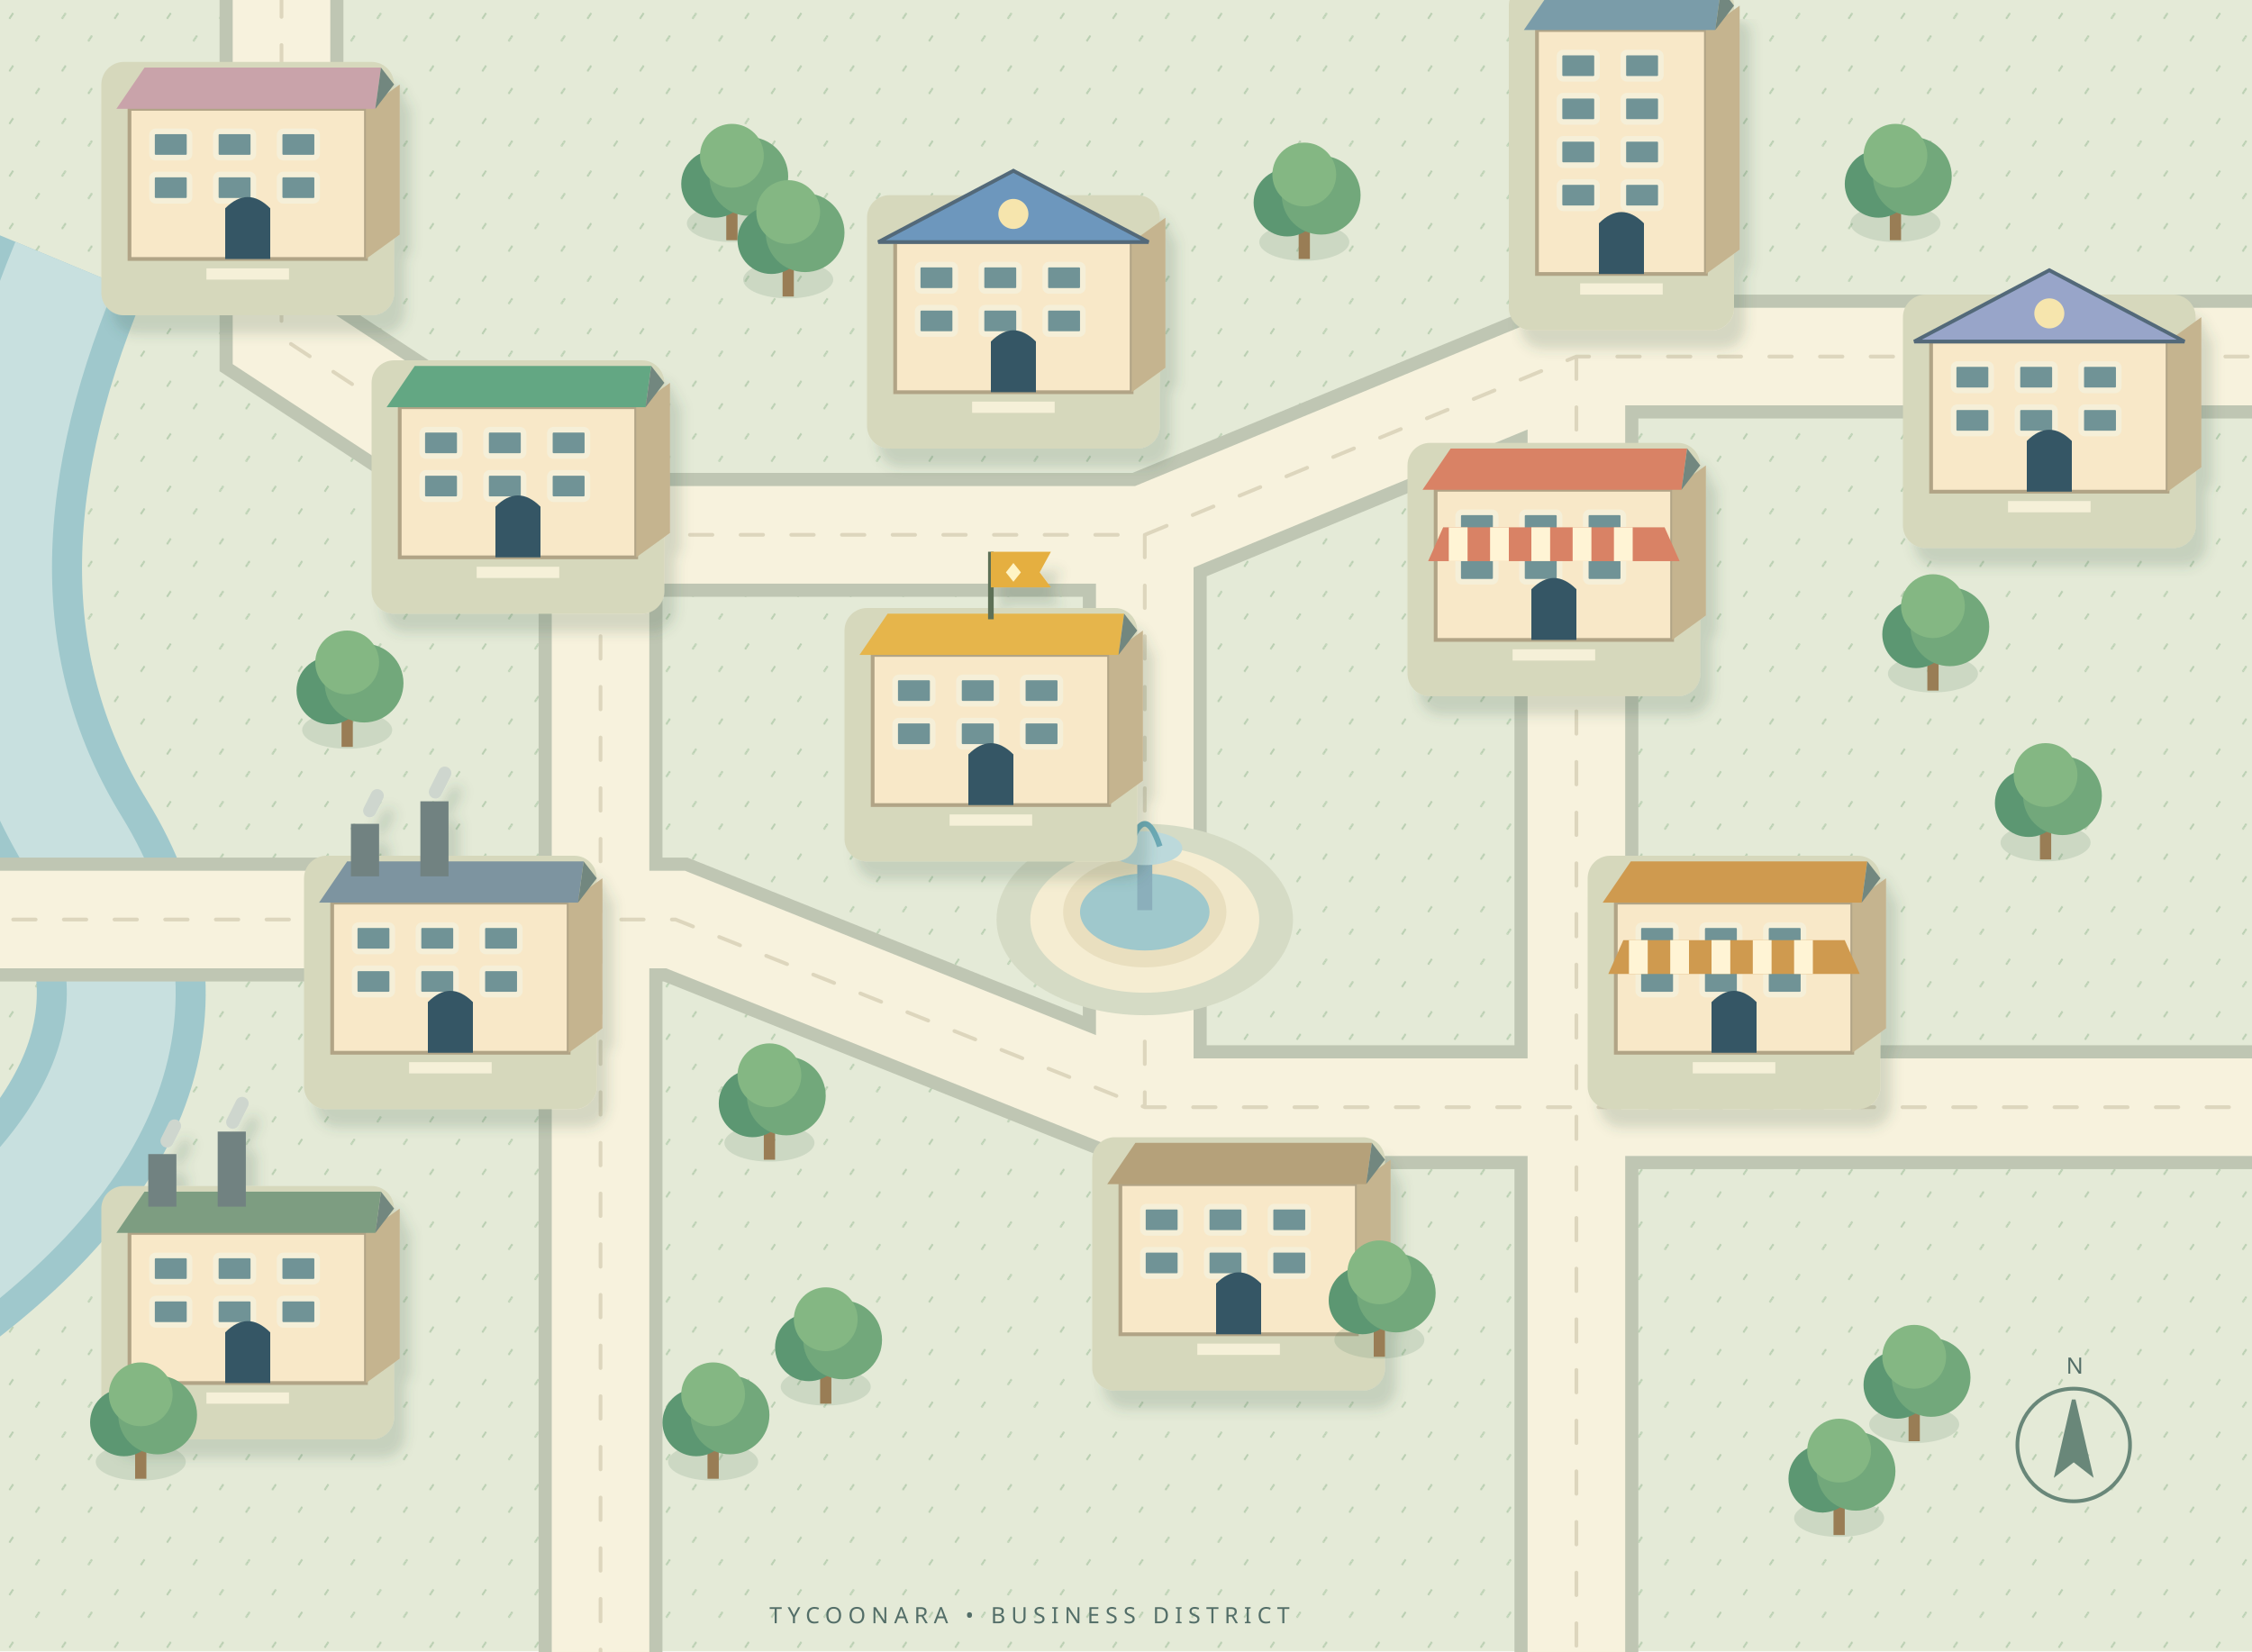
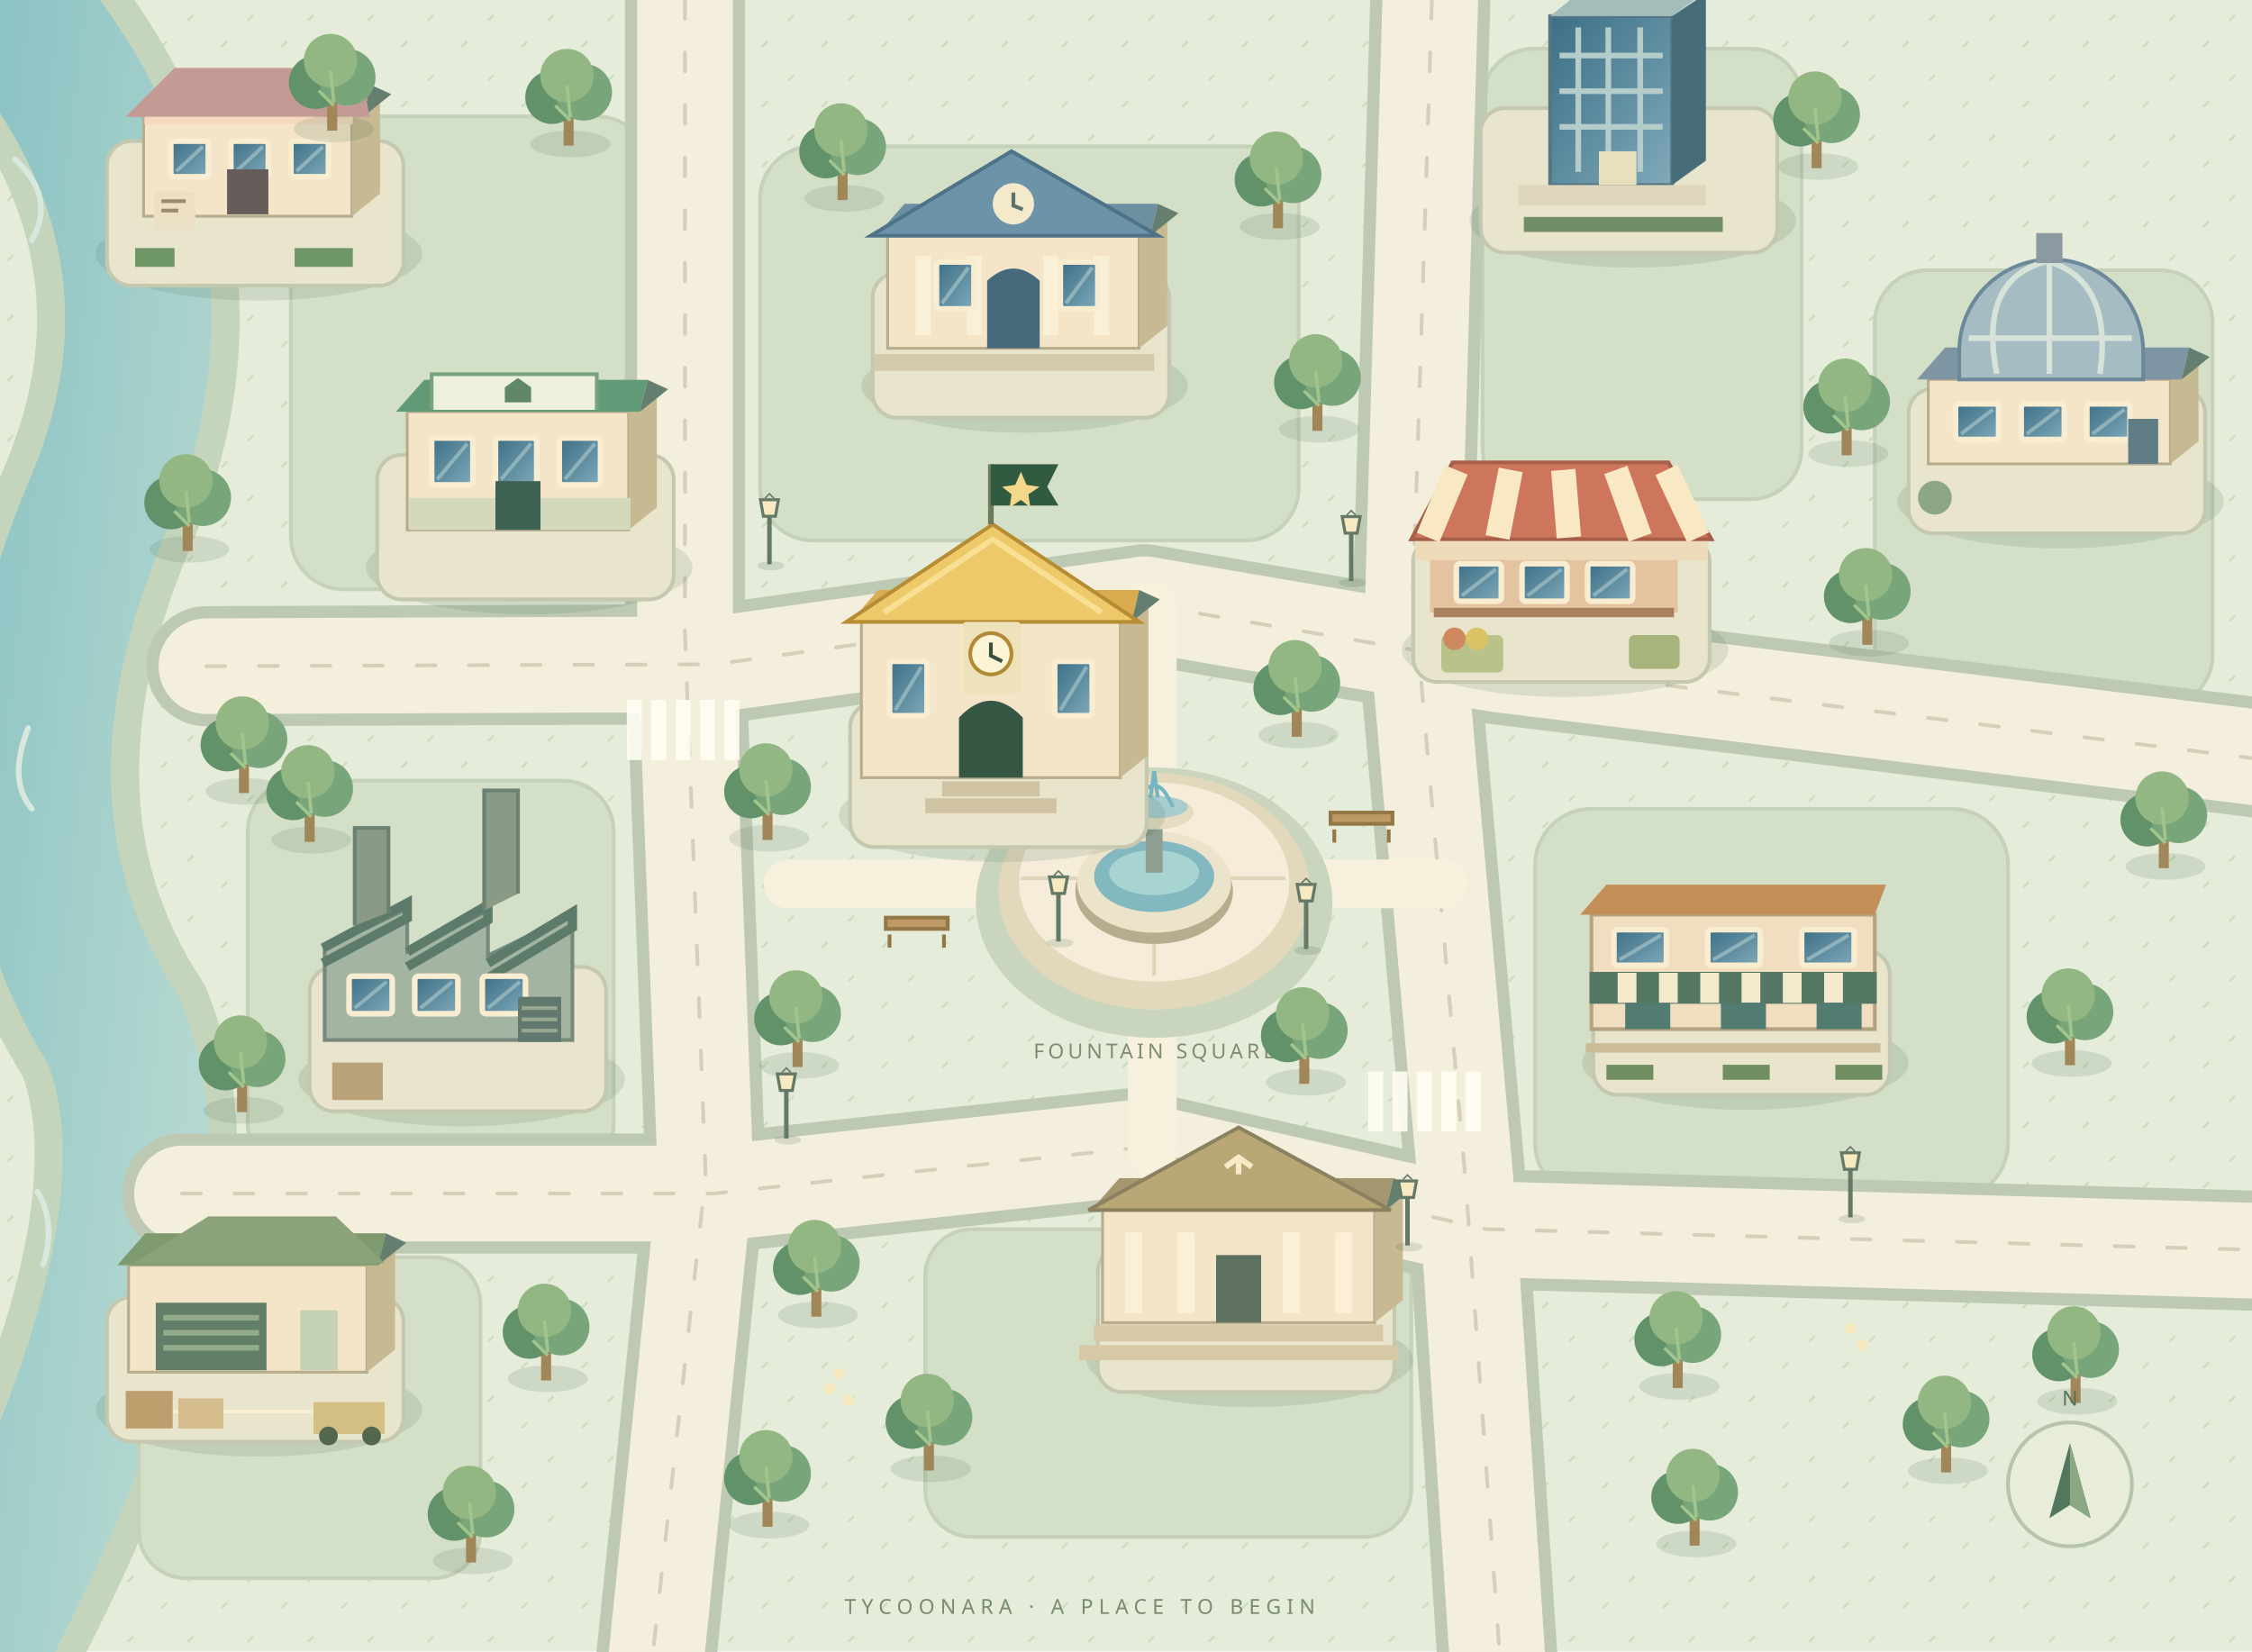
<svg xmlns="http://www.w3.org/2000/svg" viewBox="0 0 1200 880">
  <defs>
-     <pattern id="grass" width="28" height="28" patternUnits="userSpaceOnUse">
-       <path d="m5 10 2-3m12 15 2-3" stroke="#b9ceb1" stroke-width="1" />
+     <pattern id="lawn" width="32" height="32" patternUnits="userSpaceOnUse">
+       <path d="m4 11 3-3m15 17 3-3" stroke="#b8cda9" stroke-width="1.2" opacity=".5" />
    </pattern>
-     <filter id="shadow" x="-30%" y="-30%" width="180%" height="180%">
-       <feDropShadow dx="6" dy="10" stdDeviation="3" flood-color="#3f624d" flood-opacity=".18" />
-     </filter>
+     <linearGradient id="water" x2="1" y2="1">
+       <stop stop-color="#84bfc2" />
+       <stop offset="1" stop-color="#b5d8d0" />
+     </linearGradient>
+     <linearGradient id="glass" x2="1" y2="1">
+       <stop stop-color="#3c6e85" />
+       <stop offset="1" stop-color="#7faaba" />
+     </linearGradient>
+     <symbol id="tree" viewBox="0 0 54 68">
+       <ellipse cx="28" cy="59" rx="24" ry="8" fill="#385d3d" opacity=".13" />
+       <path d="M27 42v18" stroke="#a18658" stroke-width="6" />
+       <circle cx="17" cy="31" r="16" fill="#61926a" />
+       <circle cx="36" cy="28" r="17" fill="#79a57b" />
+       <circle cx="26" cy="18" r="16" fill="#93b782" />
+       <path d="m26 24 2 19m-9-7 9 9" fill="none" stroke="#a2c48d" stroke-width="2" />
+     </symbol>
+     <symbol id="lamp" viewBox="0 0 20 53">
+       <ellipse cx="11" cy="49" rx="9" ry="3" fill="#355c3a" opacity=".15" />
+       <path d="M10 13v35" stroke="#657967" stroke-width="3" />
+       <path d="M4 5h12l-2 11H6Z" fill="#f7eac0" stroke="#657967" stroke-width="2" />
+       <path d="m7 4 3-3 3 3" stroke="#657967" fill="none" />
+     </symbol>
  </defs>
-   <rect width="1200" height="880" fill="#e4ead7" />
-   <rect width="1200" height="880" fill="url(#grass)" />
-   <path d="M-60 700Q120 580 40 450T35 140" fill="none" stroke="#9fc8cc" stroke-width="90" />
-   <path d="M-60 700Q120 580 40 450T35 140" fill="none" stroke="#c8e0df" stroke-width="58" />
-   <g fill="none" stroke-linecap="round">
-     <path d="M150-30 150 180 310 285 610 285 840 190 1240 190M-20 490 360 490 610 590 1230 590M320 285 320 880M840 190 840 880M610 285 610 590" stroke="#bfc6b3" stroke-width="66" />
-     <path d="M150-30 150 180 310 285 610 285 840 190 1240 190M-20 490 360 490 610 590 1230 590M320 285 320 880M840 190 840 880M610 285 610 590" stroke="#f7f2dd" stroke-width="52" />
-     <path d="M150-30 150 180 310 285 610 285 840 190 1240 190M-20 490 360 490 610 590 1230 590M320 285 320 880M840 190 840 880M610 285 610 590" stroke="#ddd6bd" stroke-width="2" stroke-dasharray="12 15" />
-   </g>
-   <ellipse cx="610" cy="490" rx="79" ry="51" fill="#d5dbc5" />
-   <ellipse cx="610" cy="490" rx="61" ry="39" fill="#f5edd2" />
-   <ellipse cx="610" cy="486" rx="39" ry="25" fill="#9fc8cc" stroke="#e9dfbf" stroke-width="9" />
-   <path d="M610 455v30" stroke="#8bafbb" stroke-width="8" />
-   <ellipse cx="610" cy="452" rx="20" ry="9" fill="#bcd9db" />
-   <path d="M602 451q8-24 16 0" stroke="#6daab6" stroke-width="3" fill="none" />
-   <g transform="translate(465.0,334.0)" filter="url(#shadow)">
-     <rect x="-15" y="-10" width="156" height="135" rx="12" fill="#d6d8bc" />
-     <path d="M0 15h126v80H0Z" fill="#f8e8c8" stroke="#b1a486" stroke-width="2" />
-     <path d="M126 15l18-13v80l-18 13Z" fill="#c5b48f" />
-     <path d="M-7 15 8-7h126l-3 22Z" fill="#e6b54b" />
-     <path d="m131 15 10-13-7-9-3 22Z" fill="#72877f" />
-     <rect x="12" y="27" width="20" height="14" rx="2" fill="#709396" stroke="#f5efd8" stroke-width="3" />
-     <rect x="12" y="50" width="20" height="14" rx="2" fill="#709396" stroke="#f5efd8" stroke-width="3" />
-     <rect x="46" y="27" width="20" height="14" rx="2" fill="#709396" stroke="#f5efd8" stroke-width="3" />
-     <rect x="46" y="50" width="20" height="14" rx="2" fill="#709396" stroke="#f5efd8" stroke-width="3" />
-     <rect x="80" y="27" width="20" height="14" rx="2" fill="#709396" stroke="#f5efd8" stroke-width="3" />
-     <rect x="80" y="50" width="20" height="14" rx="2" fill="#709396" stroke="#f5efd8" stroke-width="3" />
-     <path d="M51.0 95v-27q12-12 24 0v27Z" fill="#355765" />
-     <path d="M41.0 100h44v6h-44Z" fill="#f5f0d8" />
-     <path d="M63.0-4v-36" stroke="#5d6f57" stroke-width="3" />
-     <path d="M63.0-40h32l-6 11 6 8h-32" fill="#e5af41" />
-     <path d="m75.0-34 4 5-4 5-4-5Z" fill="#fff4c4" />
-   </g>
-   <g transform="translate(213.0,202.0)" filter="url(#shadow)">
-     <rect x="-15" y="-10" width="156" height="135" rx="12" fill="#d6d8bc" />
-     <path d="M0 15h126v80H0Z" fill="#f8e8c8" stroke="#b1a486" stroke-width="2" />
-     <path d="M126 15l18-13v80l-18 13Z" fill="#c5b48f" />
-     <path d="M-7 15 8-7h126l-3 22Z" fill="#63a783" />
-     <path d="m131 15 10-13-7-9-3 22Z" fill="#72877f" />
-     <rect x="12" y="27" width="20" height="14" rx="2" fill="#709396" stroke="#f5efd8" stroke-width="3" />
-     <rect x="12" y="50" width="20" height="14" rx="2" fill="#709396" stroke="#f5efd8" stroke-width="3" />
-     <rect x="46" y="27" width="20" height="14" rx="2" fill="#709396" stroke="#f5efd8" stroke-width="3" />
-     <rect x="46" y="50" width="20" height="14" rx="2" fill="#709396" stroke="#f5efd8" stroke-width="3" />
-     <rect x="80" y="27" width="20" height="14" rx="2" fill="#709396" stroke="#f5efd8" stroke-width="3" />
-     <rect x="80" y="50" width="20" height="14" rx="2" fill="#709396" stroke="#f5efd8" stroke-width="3" />
-     <path d="M51.0 95v-27q12-12 24 0v27Z" fill="#355765" />
-     <path d="M41.0 100h44v6h-44Z" fill="#f5f0d8" />
-   </g>
-   <g transform="translate(765.0,246.0)" filter="url(#shadow)">
-     <rect x="-15" y="-10" width="156" height="135" rx="12" fill="#d6d8bc" />
-     <path d="M0 15h126v80H0Z" fill="#f8e8c8" stroke="#b1a486" stroke-width="2" />
-     <path d="M126 15l18-13v80l-18 13Z" fill="#c5b48f" />
-     <path d="M-7 15 8-7h126l-3 22Z" fill="#d98265" />
-     <path d="m131 15 10-13-7-9-3 22Z" fill="#72877f" />
-     <rect x="12" y="27" width="20" height="14" rx="2" fill="#709396" stroke="#f5efd8" stroke-width="3" />
-     <rect x="12" y="50" width="20" height="14" rx="2" fill="#709396" stroke="#f5efd8" stroke-width="3" />
-     <rect x="46" y="27" width="20" height="14" rx="2" fill="#709396" stroke="#f5efd8" stroke-width="3" />
-     <rect x="46" y="50" width="20" height="14" rx="2" fill="#709396" stroke="#f5efd8" stroke-width="3" />
-     <rect x="80" y="27" width="20" height="14" rx="2" fill="#709396" stroke="#f5efd8" stroke-width="3" />
-     <rect x="80" y="50" width="20" height="14" rx="2" fill="#709396" stroke="#f5efd8" stroke-width="3" />
-     <path d="M51.0 95v-27q12-12 24 0v27Z" fill="#355765" />
-     <path d="M41.0 100h44v6h-44Z" fill="#f5f0d8" />
-     <path d="M-4 53h134l-8-18H4Z" fill="#d98265" />
-     <path d="M12 35v18m22-18v18m22-18v18m22-18v18m22-18v18" stroke="#fff4d5" stroke-width="10" />
-   </g>
-   <g transform="translate(861.0,466.0)" filter="url(#shadow)">
-     <rect x="-15" y="-10" width="156" height="135" rx="12" fill="#d6d8bc" />
-     <path d="M0 15h126v80H0Z" fill="#f8e8c8" stroke="#b1a486" stroke-width="2" />
-     <path d="M126 15l18-13v80l-18 13Z" fill="#c5b48f" />
-     <path d="M-7 15 8-7h126l-3 22Z" fill="#cf9a50" />
-     <path d="m131 15 10-13-7-9-3 22Z" fill="#72877f" />
-     <rect x="12" y="27" width="20" height="14" rx="2" fill="#709396" stroke="#f5efd8" stroke-width="3" />
-     <rect x="12" y="50" width="20" height="14" rx="2" fill="#709396" stroke="#f5efd8" stroke-width="3" />
-     <rect x="46" y="27" width="20" height="14" rx="2" fill="#709396" stroke="#f5efd8" stroke-width="3" />
-     <rect x="46" y="50" width="20" height="14" rx="2" fill="#709396" stroke="#f5efd8" stroke-width="3" />
-     <rect x="80" y="27" width="20" height="14" rx="2" fill="#709396" stroke="#f5efd8" stroke-width="3" />
-     <rect x="80" y="50" width="20" height="14" rx="2" fill="#709396" stroke="#f5efd8" stroke-width="3" />
-     <path d="M51.0 95v-27q12-12 24 0v27Z" fill="#355765" />
-     <path d="M41.0 100h44v6h-44Z" fill="#f5f0d8" />
-     <path d="M-4 53h134l-8-18H4Z" fill="#cf9a50" />
-     <path d="M12 35v18m22-18v18m22-18v18m22-18v18m22-18v18" stroke="#fff4d5" stroke-width="10" />
-   </g>
-   <g transform="translate(177.0,466.0)" filter="url(#shadow)">
-     <rect x="-15" y="-10" width="156" height="135" rx="12" fill="#d6d8bc" />
-     <path d="M0 15h126v80H0Z" fill="#f8e8c8" stroke="#b1a486" stroke-width="2" />
-     <path d="M126 15l18-13v80l-18 13Z" fill="#c5b48f" />
-     <path d="M-7 15 8-7h126l-3 22Z" fill="#7d94a0" />
-     <path d="m131 15 10-13-7-9-3 22Z" fill="#72877f" />
-     <rect x="12" y="27" width="20" height="14" rx="2" fill="#709396" stroke="#f5efd8" stroke-width="3" />
-     <rect x="12" y="50" width="20" height="14" rx="2" fill="#709396" stroke="#f5efd8" stroke-width="3" />
-     <rect x="46" y="27" width="20" height="14" rx="2" fill="#709396" stroke="#f5efd8" stroke-width="3" />
-     <rect x="46" y="50" width="20" height="14" rx="2" fill="#709396" stroke="#f5efd8" stroke-width="3" />
-     <rect x="80" y="27" width="20" height="14" rx="2" fill="#709396" stroke="#f5efd8" stroke-width="3" />
-     <rect x="80" y="50" width="20" height="14" rx="2" fill="#709396" stroke="#f5efd8" stroke-width="3" />
-     <path d="M51.0 95v-27q12-12 24 0v27Z" fill="#355765" />
-     <path d="M41.0 100h44v6h-44Z" fill="#f5f0d8" />
-     <path d="M10 1v-28h15V1m22 0v-40h15V1" fill="#718281" />
-     <path d="m55-44 5-10m-40 20 4-8" stroke="#ced6ce" stroke-width="7" stroke-linecap="round" />
-   </g>
-   <g transform="translate(477.0,114.0)" filter="url(#shadow)">
-     <rect x="-15" y="-10" width="156" height="135" rx="12" fill="#d6d8bc" />
-     <path d="M0 15h126v80H0Z" fill="#f8e8c8" stroke="#b1a486" stroke-width="2" />
-     <path d="M126 15l18-13v80l-18 13Z" fill="#c5b48f" />
-     <path d="M-9 15 63.0-23 135 15Z" fill="#6d97bd" stroke="#526979" stroke-width="2" />
-     <circle cx="63.0" cy="0" r="8" fill="#f6e5ad" />
-     <rect x="12" y="27" width="20" height="14" rx="2" fill="#709396" stroke="#f5efd8" stroke-width="3" />
-     <rect x="12" y="50" width="20" height="14" rx="2" fill="#709396" stroke="#f5efd8" stroke-width="3" />
-     <rect x="46" y="27" width="20" height="14" rx="2" fill="#709396" stroke="#f5efd8" stroke-width="3" />
-     <rect x="46" y="50" width="20" height="14" rx="2" fill="#709396" stroke="#f5efd8" stroke-width="3" />
-     <rect x="80" y="27" width="20" height="14" rx="2" fill="#709396" stroke="#f5efd8" stroke-width="3" />
-     <rect x="80" y="50" width="20" height="14" rx="2" fill="#709396" stroke="#f5efd8" stroke-width="3" />
-     <path d="M51.0 95v-27q12-12 24 0v27Z" fill="#355765" />
-     <path d="M41.0 100h44v6h-44Z" fill="#f5f0d8" />
-   </g>
-   <g transform="translate(69.0,642.0)" filter="url(#shadow)">
-     <rect x="-15" y="-10" width="156" height="135" rx="12" fill="#d6d8bc" />
-     <path d="M0 15h126v80H0Z" fill="#f8e8c8" stroke="#b1a486" stroke-width="2" />
-     <path d="M126 15l18-13v80l-18 13Z" fill="#c5b48f" />
-     <path d="M-7 15 8-7h126l-3 22Z" fill="#7d9d81" />
-     <path d="m131 15 10-13-7-9-3 22Z" fill="#72877f" />
-     <rect x="12" y="27" width="20" height="14" rx="2" fill="#709396" stroke="#f5efd8" stroke-width="3" />
-     <rect x="12" y="50" width="20" height="14" rx="2" fill="#709396" stroke="#f5efd8" stroke-width="3" />
-     <rect x="46" y="27" width="20" height="14" rx="2" fill="#709396" stroke="#f5efd8" stroke-width="3" />
-     <rect x="46" y="50" width="20" height="14" rx="2" fill="#709396" stroke="#f5efd8" stroke-width="3" />
-     <rect x="80" y="27" width="20" height="14" rx="2" fill="#709396" stroke="#f5efd8" stroke-width="3" />
-     <rect x="80" y="50" width="20" height="14" rx="2" fill="#709396" stroke="#f5efd8" stroke-width="3" />
-     <path d="M51.0 95v-27q12-12 24 0v27Z" fill="#355765" />
-     <path d="M41.0 100h44v6h-44Z" fill="#f5f0d8" />
-     <path d="M10 1v-28h15V1m22 0v-40h15V1" fill="#718281" />
-     <path d="m55-44 5-10m-40 20 4-8" stroke="#ced6ce" stroke-width="7" stroke-linecap="round" />
-   </g>
-   <g transform="translate(69.0,43.0)" filter="url(#shadow)">
-     <rect x="-15" y="-10" width="156" height="135" rx="12" fill="#d6d8bc" />
-     <path d="M0 15h126v80H0Z" fill="#f8e8c8" stroke="#b1a486" stroke-width="2" />
-     <path d="M126 15l18-13v80l-18 13Z" fill="#c5b48f" />
-     <path d="M-7 15 8-7h126l-3 22Z" fill="#c9a3aa" />
-     <path d="m131 15 10-13-7-9-3 22Z" fill="#72877f" />
-     <rect x="12" y="27" width="20" height="14" rx="2" fill="#709396" stroke="#f5efd8" stroke-width="3" />
-     <rect x="12" y="50" width="20" height="14" rx="2" fill="#709396" stroke="#f5efd8" stroke-width="3" />
-     <rect x="46" y="27" width="20" height="14" rx="2" fill="#709396" stroke="#f5efd8" stroke-width="3" />
-     <rect x="46" y="50" width="20" height="14" rx="2" fill="#709396" stroke="#f5efd8" stroke-width="3" />
-     <rect x="80" y="27" width="20" height="14" rx="2" fill="#709396" stroke="#f5efd8" stroke-width="3" />
-     <rect x="80" y="50" width="20" height="14" rx="2" fill="#709396" stroke="#f5efd8" stroke-width="3" />
-     <path d="M51.0 95v-27q12-12 24 0v27Z" fill="#355765" />
-     <path d="M41.0 100h44v6h-44Z" fill="#f5f0d8" />
-   </g>
-   <g transform="translate(819.0,1.0)" filter="url(#shadow)">
-     <rect x="-15" y="-10" width="120" height="185" rx="12" fill="#d6d8bc" />
-     <path d="M0 15h90v130H0Z" fill="#f8e8c8" stroke="#b1a486" stroke-width="2" />
-     <path d="M90 15l18-13v130l-18 13Z" fill="#c5b48f" />
-     <path d="M-7 15 8-7h90l-3 22Z" fill="#7a9ca9" />
-     <path d="m95 15 10-13-7-9-3 22Z" fill="#72877f" />
-     <rect x="12" y="27" width="20" height="14" rx="2" fill="#709396" stroke="#f5efd8" stroke-width="3" />
-     <rect x="12" y="50" width="20" height="14" rx="2" fill="#709396" stroke="#f5efd8" stroke-width="3" />
-     <rect x="12" y="73" width="20" height="14" rx="2" fill="#709396" stroke="#f5efd8" stroke-width="3" />
-     <rect x="12" y="96" width="20" height="14" rx="2" fill="#709396" stroke="#f5efd8" stroke-width="3" />
-     <rect x="46" y="27" width="20" height="14" rx="2" fill="#709396" stroke="#f5efd8" stroke-width="3" />
-     <rect x="46" y="50" width="20" height="14" rx="2" fill="#709396" stroke="#f5efd8" stroke-width="3" />
-     <rect x="46" y="73" width="20" height="14" rx="2" fill="#709396" stroke="#f5efd8" stroke-width="3" />
-     <rect x="46" y="96" width="20" height="14" rx="2" fill="#709396" stroke="#f5efd8" stroke-width="3" />
-     <path d="M33.0 145v-27q12-12 24 0v27Z" fill="#355765" />
-     <path d="M23.0 150h44v6h-44Z" fill="#f5f0d8" />
-   </g>
-   <g transform="translate(1029.0,167.0)" filter="url(#shadow)">
-     <rect x="-15" y="-10" width="156" height="135" rx="12" fill="#d6d8bc" />
-     <path d="M0 15h126v80H0Z" fill="#f8e8c8" stroke="#b1a486" stroke-width="2" />
-     <path d="M126 15l18-13v80l-18 13Z" fill="#c5b48f" />
-     <path d="M-9 15 63.0-23 135 15Z" fill="#98a5c9" stroke="#526979" stroke-width="2" />
-     <circle cx="63.0" cy="0" r="8" fill="#f6e5ad" />
-     <rect x="12" y="27" width="20" height="14" rx="2" fill="#709396" stroke="#f5efd8" stroke-width="3" />
-     <rect x="12" y="50" width="20" height="14" rx="2" fill="#709396" stroke="#f5efd8" stroke-width="3" />
-     <rect x="46" y="27" width="20" height="14" rx="2" fill="#709396" stroke="#f5efd8" stroke-width="3" />
-     <rect x="46" y="50" width="20" height="14" rx="2" fill="#709396" stroke="#f5efd8" stroke-width="3" />
-     <rect x="80" y="27" width="20" height="14" rx="2" fill="#709396" stroke="#f5efd8" stroke-width="3" />
-     <rect x="80" y="50" width="20" height="14" rx="2" fill="#709396" stroke="#f5efd8" stroke-width="3" />
-     <path d="M51.0 95v-27q12-12 24 0v27Z" fill="#355765" />
-     <path d="M41.0 100h44v6h-44Z" fill="#f5f0d8" />
-   </g>
-   <g transform="translate(597.0,616.0)" filter="url(#shadow)">
-     <rect x="-15" y="-10" width="156" height="135" rx="12" fill="#d6d8bc" />
-     <path d="M0 15h126v80H0Z" fill="#f8e8c8" stroke="#b1a486" stroke-width="2" />
-     <path d="M126 15l18-13v80l-18 13Z" fill="#c5b48f" />
-     <path d="M-7 15 8-7h126l-3 22Z" fill="#b5a17a" />
-     <path d="m131 15 10-13-7-9-3 22Z" fill="#72877f" />
-     <rect x="12" y="27" width="20" height="14" rx="2" fill="#709396" stroke="#f5efd8" stroke-width="3" />
-     <rect x="12" y="50" width="20" height="14" rx="2" fill="#709396" stroke="#f5efd8" stroke-width="3" />
-     <rect x="46" y="27" width="20" height="14" rx="2" fill="#709396" stroke="#f5efd8" stroke-width="3" />
-     <rect x="46" y="50" width="20" height="14" rx="2" fill="#709396" stroke="#f5efd8" stroke-width="3" />
-     <rect x="80" y="27" width="20" height="14" rx="2" fill="#709396" stroke="#f5efd8" stroke-width="3" />
-     <rect x="80" y="50" width="20" height="14" rx="2" fill="#709396" stroke="#f5efd8" stroke-width="3" />
-     <path d="M51.0 95v-27q12-12 24 0v27Z" fill="#355765" />
-     <path d="M41.0 100h44v6h-44Z" fill="#f5f0d8" />
-   </g>
-   <g transform="translate(390,100)">
-     <ellipse cy="19" rx="24" ry="10" fill="#4b775a" opacity=".16" />
-     <path d="M0 8v20" stroke="#997d55" stroke-width="6" />
-     <circle cx="-9" cy="-2" r="18" fill="#5c9772" />
-     <circle cx="9" cy="-6" r="21" fill="#72a87b" />
-     <circle cy="-17" r="17" fill="#84b783" />
-   </g>
-   <g transform="translate(420,130)">
-     <ellipse cy="19" rx="24" ry="10" fill="#4b775a" opacity=".16" />
-     <path d="M0 8v20" stroke="#997d55" stroke-width="6" />
-     <circle cx="-9" cy="-2" r="18" fill="#5c9772" />
-     <circle cx="9" cy="-6" r="21" fill="#72a87b" />
-     <circle cy="-17" r="17" fill="#84b783" />
-   </g>
-   <g transform="translate(695,110)">
-     <ellipse cy="19" rx="24" ry="10" fill="#4b775a" opacity=".16" />
-     <path d="M0 8v20" stroke="#997d55" stroke-width="6" />
-     <circle cx="-9" cy="-2" r="18" fill="#5c9772" />
-     <circle cx="9" cy="-6" r="21" fill="#72a87b" />
-     <circle cy="-17" r="17" fill="#84b783" />
-   </g>
-   <g transform="translate(1010,100)">
-     <ellipse cy="19" rx="24" ry="10" fill="#4b775a" opacity=".16" />
-     <path d="M0 8v20" stroke="#997d55" stroke-width="6" />
-     <circle cx="-9" cy="-2" r="18" fill="#5c9772" />
-     <circle cx="9" cy="-6" r="21" fill="#72a87b" />
-     <circle cy="-17" r="17" fill="#84b783" />
-   </g>
-   <g transform="translate(1090,430)">
-     <ellipse cy="19" rx="24" ry="10" fill="#4b775a" opacity=".16" />
-     <path d="M0 8v20" stroke="#997d55" stroke-width="6" />
-     <circle cx="-9" cy="-2" r="18" fill="#5c9772" />
-     <circle cx="9" cy="-6" r="21" fill="#72a87b" />
-     <circle cy="-17" r="17" fill="#84b783" />
-   </g>
-   <g transform="translate(1020,740)">
-     <ellipse cy="19" rx="24" ry="10" fill="#4b775a" opacity=".16" />
-     <path d="M0 8v20" stroke="#997d55" stroke-width="6" />
-     <circle cx="-9" cy="-2" r="18" fill="#5c9772" />
-     <circle cx="9" cy="-6" r="21" fill="#72a87b" />
-     <circle cy="-17" r="17" fill="#84b783" />
-   </g>
-   <g transform="translate(980,790)">
-     <ellipse cy="19" rx="24" ry="10" fill="#4b775a" opacity=".16" />
-     <path d="M0 8v20" stroke="#997d55" stroke-width="6" />
-     <circle cx="-9" cy="-2" r="18" fill="#5c9772" />
-     <circle cx="9" cy="-6" r="21" fill="#72a87b" />
-     <circle cy="-17" r="17" fill="#84b783" />
-   </g>
-   <g transform="translate(440,720)">
-     <ellipse cy="19" rx="24" ry="10" fill="#4b775a" opacity=".16" />
-     <path d="M0 8v20" stroke="#997d55" stroke-width="6" />
-     <circle cx="-9" cy="-2" r="18" fill="#5c9772" />
-     <circle cx="9" cy="-6" r="21" fill="#72a87b" />
-     <circle cy="-17" r="17" fill="#84b783" />
-   </g>
-   <g transform="translate(380,760)">
-     <ellipse cy="19" rx="24" ry="10" fill="#4b775a" opacity=".16" />
-     <path d="M0 8v20" stroke="#997d55" stroke-width="6" />
-     <circle cx="-9" cy="-2" r="18" fill="#5c9772" />
-     <circle cx="9" cy="-6" r="21" fill="#72a87b" />
-     <circle cy="-17" r="17" fill="#84b783" />
-   </g>
-   <g transform="translate(75,760)">
-     <ellipse cy="19" rx="24" ry="10" fill="#4b775a" opacity=".16" />
-     <path d="M0 8v20" stroke="#997d55" stroke-width="6" />
-     <circle cx="-9" cy="-2" r="18" fill="#5c9772" />
-     <circle cx="9" cy="-6" r="21" fill="#72a87b" />
-     <circle cy="-17" r="17" fill="#84b783" />
-   </g>
-   <g transform="translate(185,370)">
-     <ellipse cy="19" rx="24" ry="10" fill="#4b775a" opacity=".16" />
-     <path d="M0 8v20" stroke="#997d55" stroke-width="6" />
-     <circle cx="-9" cy="-2" r="18" fill="#5c9772" />
-     <circle cx="9" cy="-6" r="21" fill="#72a87b" />
-     <circle cy="-17" r="17" fill="#84b783" />
-   </g>
-   <g transform="translate(410,590)">
-     <ellipse cy="19" rx="24" ry="10" fill="#4b775a" opacity=".16" />
-     <path d="M0 8v20" stroke="#997d55" stroke-width="6" />
-     <circle cx="-9" cy="-2" r="18" fill="#5c9772" />
-     <circle cx="9" cy="-6" r="21" fill="#72a87b" />
-     <circle cy="-17" r="17" fill="#84b783" />
-   </g>
-   <g transform="translate(735,695)">
-     <ellipse cy="19" rx="24" ry="10" fill="#4b775a" opacity=".16" />
-     <path d="M0 8v20" stroke="#997d55" stroke-width="6" />
-     <circle cx="-9" cy="-2" r="18" fill="#5c9772" />
-     <circle cx="9" cy="-6" r="21" fill="#72a87b" />
-     <circle cy="-17" r="17" fill="#84b783" />
-   </g>
-   <g transform="translate(1030,340)">
-     <ellipse cy="19" rx="24" ry="10" fill="#4b775a" opacity=".16" />
-     <path d="M0 8v20" stroke="#997d55" stroke-width="6" />
-     <circle cx="-9" cy="-2" r="18" fill="#5c9772" />
-     <circle cx="9" cy="-6" r="21" fill="#72a87b" />
-     <circle cy="-17" r="17" fill="#84b783" />
-   </g>
-   <g fill="#536e68" font-family="sans-serif" font-size="12" letter-spacing="3">
-     <text x="410" y="865">TYCOONARA • BUSINESS DISTRICT</text>
-   </g>
-   <g transform="translate(1105 770)" fill="none" stroke="#698779" stroke-width="2">
-     <circle r="30" />
-     <path d="M0-24 9 15 0 8-9 15Z" fill="#698779" />
-     <text x="-4" y="-38" fill="#536e68" stroke="none" font-family="sans-serif" font-size="12">N</text>
-   </g>
+   <rect width="1200" height="880" fill="#e5ecd9" />
+   <rect width="1200" height="880" fill="url(#lawn)" />
+   <path d="M-25-30Q120 110 52 270T61 550Q105 660-20 890" fill="none" stroke="#c4d5bc" stroke-width="108" />
+   <path d="M-25-30Q120 110 52 270T61 550Q105 660-20 890" fill="none" stroke="url(#water)" stroke-width="78" />
+   <path d="M8 85q22 20 9 43m-2 260q-11 28 2 43M20 635q10 17 3 39" fill="none" stroke="#d7e9dc" stroke-width="3" stroke-linecap="round" />
+   <g fill="#d4dfc7" stroke="#c5d1b8" stroke-width="2">
+     <rect x="155" y="62" width="191" height="252" rx="28" />
+     <rect x="405" y="78" width="287" height="210" rx="28" />
+     <rect x="790" y="26" width="170" height="240" rx="27" />
+     <rect x="999" y="144" width="180" height="233" rx="28" />
+     <rect x="132" y="416" width="195" height="210" rx="27" />
+     <rect x="818" y="431" width="252" height="208" rx="30" />
+     <rect x="74" y="670" width="182" height="171" rx="25" />
+     <rect x="493" y="655" width="259" height="164" rx="25" />
+   </g>
+   <g fill="none" stroke-linejoin="round" stroke-linecap="round">
+     <path d="M365-25V338L376 627 348 900M763-30 753 315 781 630 799 900M110 355 381 354 610 322 798 354 1230 407M97 636 380 636 602 612 792 655 1220 667" stroke="#bdc9b3" stroke-width="64" />
+     <path d="M365-25V338L376 627 348 900M763-30 753 315 781 630 799 900M110 355 381 354 610 322 798 354 1230 407M97 636 380 636 602 612 792 655 1220 667" stroke="#f4efdc" stroke-width="51" />
+     <path d="M365 0V338L376 627 348 880M763 0 753 315 781 630 799 880M110 355 381 354 610 322 798 354 1200 404M97 636 380 636 602 612 792 655 1200 666" stroke="#d5cfb9" stroke-width="2" stroke-dasharray="10 18" />
+     <path d="M614 323v106m0 104v80m-194-142h115m140 0h94" stroke="#f6f0dc" stroke-width="26" />
+   </g>
+   <g fill="#fffdf2" opacity=".9">
+     <path d="M334 373h8v32h-8zm13 0h8v32h-8zm13 0h8v32h-8zm13 0h8v32h-8zm13 0h8v32h-8zM729 571h8v32h-8zm13 0h8v32h-8zm13 0h8v32h-8zm13 0h8v32h-8zm13 0h8v32h-8z" />
+   </g>
+   <ellipse cx="615" cy="481" rx="95" ry="72" fill="#c9d5bd" />
+   <ellipse cx="615" cy="475" rx="83" ry="63" fill="#e2d9bc" />
+   <ellipse cx="615" cy="470" rx="72" ry="53" fill="#f5edda" />
+   <path d="M544 468h141m-70-49v101" stroke="#dfd5b8" stroke-width="2" />
+   <ellipse cx="615" cy="475" rx="42" ry="28" fill="#b7ad8e" />
+   <ellipse cx="615" cy="470" rx="41" ry="27" fill="#ece4ca" />
+   <ellipse cx="615" cy="467" rx="32" ry="19" fill="#82b8bf" />
+   <ellipse cx="615" cy="465" rx="24" ry="12" fill="#a7d4d0" />
+   <path d="M615 434v31" stroke="#8e9e91" stroke-width="9" />
+   <ellipse cx="615" cy="433" rx="21" ry="9" fill="#e5dcc2" />
+   <ellipse cx="615" cy="430" rx="18" ry="6" fill="#a8ccd0" />
+   <path d="M605 430q10-23 20 0m-12-5 2-14 2 14" stroke="#74b6c1" stroke-width="2" fill="none" />
+   <text x="615" y="564" text-anchor="middle" font-family="sans-serif" font-size="11" letter-spacing="2" fill="#7d8d73">FOUNTAIN SQUARE</text>
+   <g transform="translate(528,422.4)">
+     <ellipse cx="6" cy="12" rx="87" ry="25" fill="#365d3f" opacity=".13" />
+     <rect x="-75" y="-48" width="158" height="77" rx="13" fill="#e9e4cc" stroke="#c3c8ae" stroke-width="2" />
+     <path d="M-69 -91H69V-8H-69Z" fill="#f4e5c9" stroke="#b7ac8c" stroke-width="1.5" />
+     <path d="M69 -91l15-12v83l-15 12Z" fill="#c7b992" />
+     <path d="M-75 -91l15-17H79l-4 17Z" fill="#d9ad4f" />
+     <path d="M75 -91l4-17 11 5-15 12Z" fill="#647f70" />
+     <path d="M-77-91 1-143 79-91Z" fill="#edc969" stroke="#b68d35" stroke-width="2" />
+     <path d="M-57-96 1-135 59-96" fill="none" stroke="#f9df94" stroke-width="3" />
+     <rect x="-15" y="-91" width="31" height="38" rx="2" fill="#eee2bb" />
+     <circle cy="-74" r="11" fill="#fdf4d5" stroke="#b08a37" stroke-width="2" />
+     <path d="M0-80v7l6 3" stroke="#38503c" stroke-width="2" fill="none" />
+     <path d="M0-143v-32" stroke="#6c795a" stroke-width="3" />
+     <path d="M0-175h36l-6 12 6 10H0Z" fill="#315b40" />
+     <path d="m16-171 3 7 7 1-6 4 1 7-5-4-6 4 1-7-5-4 7-1Z" fill="#f4d78b" />
+     <rect x="-54" y="-70" width="20" height="29" rx="2" fill="url(#glass)" stroke="#f8ecd1" stroke-width="3" />
+     <path d="m-51 -44 14-23" stroke="#c1d7d6" opacity=".5" stroke-width="2" />
+     <rect x="34" y="-70" width="20" height="29" rx="2" fill="url(#glass)" stroke="#f8ecd1" stroke-width="3" />
+     <path d="m37 -44 14-23" stroke="#c1d7d6" opacity=".5" stroke-width="2" />
+     <path d="M-17-8v-32q17-18 34 0v32" fill="#355744" />
+     <path d="M-26-6h52v8h-52Zm-9 9h70v8h-70Z" fill="#d0c3a3" />
+   </g>
+   <g transform="translate(276,290.4)">
+     <ellipse cx="6" cy="12" rx="87" ry="25" fill="#365d3f" opacity=".13" />
+     <rect x="-75" y="-48" width="158" height="77" rx="13" fill="#e9e4cc" stroke="#c3c8ae" stroke-width="2" />
+     <path d="M-59 -71H59V-8H-59Z" fill="#f4e5c9" stroke="#b7ac8c" stroke-width="1.5" />
+     <path d="M59 -71l15-12v63l-15 12Z" fill="#c7b992" />
+     <path d="M-65 -71l15-17H69l-4 17Z" fill="#609a77" />
+     <path d="M65 -71l4-17 11 5-15 12Z" fill="#647f70" />
+     <rect x="-46" y="-57" width="22" height="25" rx="2" fill="url(#glass)" stroke="#f8ecd1" stroke-width="3" />
+     <path d="m-43 -35 16-19" stroke="#c1d7d6" opacity=".5" stroke-width="2" />
+     <rect x="-12" y="-57" width="22" height="25" rx="2" fill="url(#glass)" stroke="#f8ecd1" stroke-width="3" />
+     <path d="m-9 -35 16-19" stroke="#c1d7d6" opacity=".5" stroke-width="2" />
+     <rect x="22" y="-57" width="22" height="25" rx="2" fill="url(#glass)" stroke="#f8ecd1" stroke-width="3" />
+     <path d="m25 -35 16-19" stroke="#c1d7d6" opacity=".5" stroke-width="2" />
+     <rect x="-58" y="-25" width="118" height="17" fill="#d4d9bc" />
+     <path d="M-12-8v-26h24v26" fill="#3e6252" />
+     <path d="M-46-72v-19h88v19" fill="#ecf0dc" stroke="#79a37b" stroke-width="2" />
+     <path d="m-7-84 7-5 7 5v8H-7Z" fill="#608867" />
+   </g>
+   <g transform="translate(828,334.4)">
+     <ellipse cx="6" cy="12" rx="87" ry="25" fill="#365d3f" opacity=".13" />
+     <rect x="-75" y="-48" width="158" height="77" rx="13" fill="#e9e4cc" stroke="#c3c8ae" stroke-width="2" />
+     <path d="M-66-43v35H66v-35" fill="#e3c3a0" />
+     <path d="M-76-47-54-88H61l23 41Z" fill="#ce765b" stroke="#a75e48" stroke-width="2" />
+     <path d="M-52-84-67-48m44-36-7 36m35-36 3 36m25-36 13 36m14-36 17 36" stroke="#f8e8c4" stroke-width="13" />
+     <path d="M-74-46H82v10H-74Z" fill="#eedbb9" />
+     <rect x="-52" y="-34" width="24" height="20" rx="2" fill="url(#glass)" stroke="#f8ecd1" stroke-width="3" />
+     <path d="m-49 -17 18-14" stroke="#c1d7d6" opacity=".5" stroke-width="2" />
+     <rect x="-17" y="-34" width="24" height="20" rx="2" fill="url(#glass)" stroke="#f8ecd1" stroke-width="3" />
+     <path d="m-14 -17 18-14" stroke="#c1d7d6" opacity=".5" stroke-width="2" />
+     <rect x="18" y="-34" width="24" height="20" rx="2" fill="url(#glass)" stroke="#f8ecd1" stroke-width="3" />
+     <path d="m21 -17 18-14" stroke="#c1d7d6" opacity=".5" stroke-width="2" />
+     <path d="M-64-8h128" stroke="#aa805f" stroke-width="5" />
+     <rect x="-60" y="4" width="33" height="20" rx="3" fill="#b7c388" />
+     <circle cx="-53" cy="6" r="6" fill="#cf8961" />
+     <circle cx="-41" cy="6" r="6" fill="#dbc264" />
+     <rect x="40" y="4" width="27" height="18" rx="3" fill="#a7b57c" />
+   </g>
+   <g transform="translate(924,554.4)">
+     <ellipse cx="6" cy="12" rx="87" ry="25" fill="#365d3f" opacity=".13" />
+     <rect x="-75" y="-48" width="158" height="77" rx="13" fill="#e9e4cc" stroke="#c3c8ae" stroke-width="2" />
+     <path d="M-76-67H75V-6H-76Z" fill="#f1dec0" stroke="#b4a380" stroke-width="2" />
+     <path d="M-82-67-68-83H81l-6 16Z" fill="#c38f58" />
+     <path d="M-77-28H76" stroke="#547763" stroke-width="17" />
+     <path d="M-57-36v16m22-16v16m22-16v16m22-16v16m22-16v16m22-16v16" stroke="#f4eacb" stroke-width="10" />
+     <rect x="-64" y="-59" width="28" height="19" rx="2" fill="url(#glass)" stroke="#f8ecd1" stroke-width="3" />
+     <path d="m-61 -43 22-13" stroke="#c1d7d6" opacity=".5" stroke-width="2" />
+     <rect x="-14" y="-59" width="28" height="19" rx="2" fill="url(#glass)" stroke="#f8ecd1" stroke-width="3" />
+     <path d="m-11 -43 22-13" stroke="#c1d7d6" opacity=".5" stroke-width="2" />
+     <rect x="36" y="-59" width="28" height="19" rx="2" fill="url(#glass)" stroke="#f8ecd1" stroke-width="3" />
+     <path d="m39 -43 22-13" stroke="#c1d7d6" opacity=".5" stroke-width="2" />
+     <path d="M-58-6v-14h24v14m27 0v-14h24v14m27 0v-14h24v14" fill="#527b72" />
+     <path d="M-79 4H78" stroke="#cbbb96" stroke-width="5" />
+     <path d="M-68 17h25m37 0h25m35 0h25" stroke="#708e61" stroke-width="8" />
+   </g>
+   <g transform="translate(240,563.2)">
+     <ellipse cx="6" cy="12" rx="87" ry="25" fill="#365d3f" opacity=".13" />
+     <rect x="-75" y="-48" width="158" height="77" rx="13" fill="#e9e4cc" stroke="#c3c8ae" stroke-width="2" />
+     <path d="M-67-9v-49l44-21v23l43-22v24l45-22v67Z" fill="#a4b4a3" stroke="#758a7a" stroke-width="2" />
+     <path d="M-68-58-23-82v8l-45 24m45-6 43-25v8l-43 25m43-2 45-27v8L20-42" stroke="#5d7b6b" stroke-width="5" fill="none" />
+     <path d="M-51-70v-52h18v45m51-1v-64h18v55" fill="#8b9a87" stroke="#6b8272" stroke-width="2" />
+     <rect x="-54" y="-43" width="23" height="20" rx="2" fill="url(#glass)" stroke="#f8ecd1" stroke-width="3" />
+     <path d="m-51 -26 17-14" stroke="#c1d7d6" opacity=".5" stroke-width="2" />
+     <rect x="-19" y="-43" width="23" height="20" rx="2" fill="url(#glass)" stroke="#f8ecd1" stroke-width="3" />
+     <path d="m-16 -26 17-14" stroke="#c1d7d6" opacity=".5" stroke-width="2" />
+     <rect x="17" y="-43" width="23" height="20" rx="2" fill="url(#glass)" stroke="#f8ecd1" stroke-width="3" />
+     <path d="m20 -26 17-14" stroke="#c1d7d6" opacity=".5" stroke-width="2" />
+     <rect x="36" y="-32" width="23" height="24" fill="#60786d" />
+     <path d="M38-26h19m-19 6h19m-19 6h19" stroke="#97a88f" stroke-width="2" />
+     <rect x="-63" y="3" width="27" height="20" fill="#baa37a" />
+   </g>
+   <g transform="translate(540,193.6)">
+     <ellipse cx="6" cy="12" rx="87" ry="25" fill="#365d3f" opacity=".13" />
+     <rect x="-75" y="-48" width="158" height="77" rx="13" fill="#e9e4cc" stroke="#c3c8ae" stroke-width="2" />
+     <path d="M-67 -68H67V-8H-67Z" fill="#f4e5c9" stroke="#b7ac8c" stroke-width="1.5" />
+     <path d="M67 -68l15-12v60l-15 12Z" fill="#c7b992" />
+     <path d="M-73 -68l15-17H77l-4 17Z" fill="#6e8ea1" />
+     <path d="M73 -68l4-17 11 5-15 12Z" fill="#647f70" />
+     <path d="M-76-68-1-113 77-68Z" fill="#6c93a8" stroke="#4c7387" stroke-width="2" />
+     <circle cy="-85" r="11" fill="#f5e9cb" />
+     <path d="M0-91v7l5 2" stroke="#5a716e" stroke-width="2" fill="none" />
+     <path d="M-48-57v42m27-42v42m41-42v42m27-42v42" stroke="#f9f0d7" stroke-width="8" />
+     <rect x="-41" y="-54" width="20" height="25" rx="2" fill="url(#glass)" stroke="#f8ecd1" stroke-width="3" />
+     <path d="m-38 -32 14-19" stroke="#c1d7d6" opacity=".5" stroke-width="2" />
+     <rect x="25" y="-54" width="20" height="25" rx="2" fill="url(#glass)" stroke="#f8ecd1" stroke-width="3" />
+     <path d="m28 -32 14-19" stroke="#c1d7d6" opacity=".5" stroke-width="2" />
+     <path d="M-14-8v-36q14-13 28 0v36" fill="#46697b" />
+     <path d="M-74-5H75v9H-74Z" fill="#d4c9aa" />
+   </g>
+   <g transform="translate(132,739.2)">
+     <ellipse cx="6" cy="12" rx="87" ry="25" fill="#365d3f" opacity=".13" />
+     <rect x="-75" y="-48" width="158" height="77" rx="13" fill="#e9e4cc" stroke="#c3c8ae" stroke-width="2" />
+     <path d="M-63.5 -65H63.5V-8H-63.5Z" fill="#f4e5c9" stroke="#b7ac8c" stroke-width="1.5" />
+     <path d="M63.5 -65l15-12v57l-15 12Z" fill="#c7b992" />
+     <path d="M-69.5 -65l15-17H73.5l-4 17Z" fill="#7e9a6e" />
+     <path d="M69.5 -65l4-17 11 5-15 12Z" fill="#647f70" />
+     <path d="M-61-66-21-91H47l26 25Z" fill="#8ba37a" />
+     <rect x="-49" y="-45" width="59" height="36" fill="#627e68" />
+     <path d="M-45-37H6m-51 8H6m-51 8H6" stroke="#93ab88" stroke-width="3" />
+     <rect x="28" y="-41" width="20" height="32" fill="#c5d2b5" />
+     <path d="M-64 13H68" stroke="#f7efd0" stroke-width="2" />
+     <rect x="-65" y="2" width="25" height="20" fill="#bd9e6d" />
+     <rect x="-37" y="6" width="24" height="16" fill="#d5bc8d" />
+     <path d="M35 8h38v17H35Z" fill="#d4bf83" />
+     <circle cx="43" cy="26" r="5" fill="#53664f" />
+     <circle cx="66" cy="26" r="5" fill="#53664f" />
+   </g>
+   <g transform="translate(132,123.2)">
+     <ellipse cx="6" cy="12" rx="87" ry="25" fill="#365d3f" opacity=".13" />
+     <rect x="-75" y="-48" width="158" height="77" rx="13" fill="#e9e4cc" stroke="#c3c8ae" stroke-width="2" />
+     <path d="M-55.5 -61H55.5V-8H-55.5Z" fill="#f4e5c9" stroke="#b7ac8c" stroke-width="1.5" />
+     <path d="M55.5 -61l15-12v53l-15 12Z" fill="#c7b992" />
+     <path d="M-61.5 -61l15-17H65.5l-4 17Z" fill="#bc8c8a" />
+     <path d="M61.5 -61l4-17 11 5-15 12Z" fill="#647f70" />
+     <path d="M-65-61-39-87H60l5 26Z" fill="#c49b94" />
+     <path d="M-55-59H56" stroke="#f4d9bf" stroke-width="4" />
+     <rect x="-41" y="-48" width="20" height="19" rx="2" fill="url(#glass)" stroke="#f8ecd1" stroke-width="3" />
+     <path d="m-38 -32 14-13" stroke="#c1d7d6" opacity=".5" stroke-width="2" />
+     <rect x="-9" y="-48" width="20" height="19" rx="2" fill="url(#glass)" stroke="#f8ecd1" stroke-width="3" />
+     <path d="m-6 -32 14-13" stroke="#c1d7d6" opacity=".5" stroke-width="2" />
+     <rect x="23" y="-48" width="20" height="19" rx="2" fill="url(#glass)" stroke="#f8ecd1" stroke-width="3" />
+     <path d="m26 -32 14-13" stroke="#c1d7d6" opacity=".5" stroke-width="2" />
+     <path d="M-11-9v-24h22v24" fill="#665d5a" />
+     <rect x="-50" y="-21" width="22" height="20" rx="2" fill="#ece0c4" />
+     <path d="M-46-16h13m-13 5h9" stroke="#9b8a6c" stroke-width="2" />
+     <path d="M-60 14h21m64 0h31" stroke="#6d9566" stroke-width="10" />
+   </g>
+   <g transform="translate(864,105.6)">
+     <ellipse cx="6" cy="12" rx="87" ry="25" fill="#365d3f" opacity=".13" />
+     <rect x="-75" y="-48" width="158" height="77" rx="13" fill="#e9e4cc" stroke="#c3c8ae" stroke-width="2" />
+     <path d="M-38-97h65v90h-65Z" fill="url(#glass)" stroke="#547684" stroke-width="2" />
+     <path d="M27-97 45-109V-20L27-7Z" fill="#466d79" />
+     <path d="M-38-97-22-110h67L27-97Z" fill="#a3bdba" />
+     <path d="M-23-91v77M-7-91v77M10-91v77M-33-76h55m-55 19h55m-55 19h55" stroke="#b4cdca" stroke-width="3" />
+     <path d="M-55-7h100v11H-55Z" fill="#ded6bd" />
+     <path d="M-12-7v-18h20v18" fill="#e8dfbf" />
+     <path d="M-52 14H54" stroke="#718e67" stroke-width="8" />
+   </g>
+   <g transform="translate(1092,255.2)">
+     <ellipse cx="6" cy="12" rx="87" ry="25" fill="#365d3f" opacity=".13" />
+     <rect x="-75" y="-48" width="158" height="77" rx="13" fill="#e9e4cc" stroke="#c3c8ae" stroke-width="2" />
+     <path d="M-64.5 -53H64.5V-8H-64.5Z" fill="#f4e5c9" stroke="#b7ac8c" stroke-width="1.5" />
+     <path d="M64.5 -53l15-12v45l-15 12Z" fill="#c7b992" />
+     <path d="M-70.5 -53l15-17H74.5l-4 17Z" fill="#7e95a4" />
+     <path d="M70.5 -53l4-17 11 5-15 12Z" fill="#647f70" />
+     <path d="M-48-53v-15a49 49 0 0 1 98 0v15Z" fill="#a5bcc3" stroke="#6b899a" stroke-width="2" />
+     <path d="M-28-56q-10-51 27-60 35 10 28 60M0-116v60M-43-75h87" stroke="#d7e3d9" stroke-width="3" fill="none" />
+     <path d="M-7-115v-16h14v16" fill="#8b9aa0" />
+     <rect x="-50" y="-40" width="23" height="19" rx="2" fill="url(#glass)" stroke="#f8ecd1" stroke-width="3" />
+     <path d="m-47 -24 17-13" stroke="#c1d7d6" opacity=".5" stroke-width="2" />
+     <rect x="-15" y="-40" width="23" height="19" rx="2" fill="url(#glass)" stroke="#f8ecd1" stroke-width="3" />
+     <path d="m-12 -24 17-13" stroke="#c1d7d6" opacity=".5" stroke-width="2" />
+     <rect x="20" y="-40" width="23" height="19" rx="2" fill="url(#glass)" stroke="#f8ecd1" stroke-width="3" />
+     <path d="m23 -24 17-13" stroke="#c1d7d6" opacity=".5" stroke-width="2" />
+     <path d="M42-8v-24h16v24" fill="#607d85" />
+     <circle cx="-61" cy="10" r="9" fill="#8da784" />
+   </g>
+   <g transform="translate(660,712.8)">
+     <ellipse cx="6" cy="12" rx="87" ry="25" fill="#365d3f" opacity=".13" />
+     <rect x="-75" y="-48" width="158" height="77" rx="13" fill="#e9e4cc" stroke="#c3c8ae" stroke-width="2" />
+     <path d="M-72.5 -68H72.5V-8H-72.5Z" fill="#f4e5c9" stroke="#b7ac8c" stroke-width="1.5" />
+     <path d="M72.5 -68l15-12v60l-15 12Z" fill="#c7b992" />
+     <path d="M-78.5 -68l15-17H82.5l-4 17Z" fill="#a4966e" />
+     <path d="M78.5 -68l4-17 11 5-15 12Z" fill="#647f70" />
+     <path d="M-80-68 0-112 81-68Z" fill="#b9a875" stroke="#8c815f" stroke-width="2" />
+     <path d="M0-97v10m-7-4 7-5 7 5" stroke="#f7ebc7" stroke-width="3" fill="none" />
+     <path d="M-56-56v43m28-43v43m56-43v43m28-43v43" stroke="#fbf0d6" stroke-width="9" />
+     <path d="M-12-8v-36h24v36" fill="#5e7160" />
+     <path d="M-77-7H77v9H-77Zm-8 11H85v8H-85Z" fill="#d7c9a5" />
+   </g>
+   <use href="#tree" x="76" y="240" width="48" height="61" />
+   <use href="#tree" x="106" y="369" width="48" height="61" />
+   <use href="#tree" x="153" y="16" width="48" height="61" />
+   <use href="#tree" x="279" y="24" width="48" height="61" />
+   <use href="#tree" x="425" y="53" width="48" height="61" />
+   <use href="#tree" x="657" y="68" width="48" height="61" />
+   <use href="#tree" x="678" y="176" width="48" height="61" />
+   <use href="#tree" x="944" y="36" width="48" height="61" />
+   <use href="#tree" x="960" y="189" width="48" height="61" />
+   <use href="#tree" x="1129" y="409" width="48" height="61" />
+   <use href="#tree" x="1079" y="514" width="48" height="61" />
+   <use href="#tree" x="1082" y="694" width="48" height="61" />
+   <use href="#tree" x="1013" y="731" width="48" height="61" />
+   <use href="#tree" x="870" y="686" width="48" height="61" />
+   <use href="#tree" x="879" y="770" width="48" height="61" />
+   <use href="#tree" x="471" y="730" width="48" height="61" />
+   <use href="#tree" x="411" y="648" width="48" height="61" />
+   <use href="#tree" x="385" y="760" width="48" height="61" />
+   <use href="#tree" x="267" y="682" width="48" height="61" />
+   <use href="#tree" x="227" y="779" width="48" height="61" />
+   <use href="#tree" x="141" y="395" width="48" height="61" />
+   <use href="#tree" x="385" y="394" width="48" height="61" />
+   <use href="#tree" x="401" y="515" width="48" height="61" />
+   <use href="#tree" x="671" y="524" width="48" height="61" />
+   <use href="#tree" x="667" y="339" width="48" height="61" />
+   <use href="#tree" x="971" y="290" width="48" height="61" />
+   <use href="#tree" x="105" y="539" width="48" height="61" />
+   <use href="#lamp" x="402" y="261" width="16" height="45" />
+   <use href="#lamp" x="712" y="270" width="16" height="45" />
+   <use href="#lamp" x="411" y="567" width="16" height="45" />
+   <use href="#lamp" x="742" y="624" width="16" height="45" />
+   <use href="#lamp" x="556" y="462" width="16" height="45" />
+   <use href="#lamp" x="688" y="466" width="16" height="45" />
+   <use href="#lamp" x="978" y="609" width="16" height="45" />
+   <g fill="#bd9a65" stroke="#937747" stroke-width="2">
+     <path d="M472 489h33v6h-33Zm2 9v7m29-7v7M709 433h33v6h-33Zm2 9v7m29-7v7" />
+   </g>
+   <g fill="#f5e8be">
+     <circle cx="442" cy="740" r="3" />
+     <circle cx="452" cy="746" r="3" />
+     <circle cx="447" cy="732" r="3" />
+     <circle cx="986" cy="708" r="3" />
+     <circle cx="992" cy="717" r="3" />
+   </g>
+   <g transform="translate(1103 791)">
+     <circle r="33" fill="#e8edda" stroke="#b6c5a9" stroke-width="2" />
+     <path d="M0-22 11 18 0 11-11 18Z" fill="#53775e" />
+     <path d="M0-22v33l11 7Z" fill="#8ba882" />
+     <text y="-42" text-anchor="middle" font-size="11" font-family="sans-serif" fill="#567358">N</text>
+   </g>
+   <text x="450" y="860" font-family="sans-serif" font-size="11" letter-spacing="3" fill="#788b6e">TYCOONARA · A PLACE TO BEGIN</text>
</svg>
